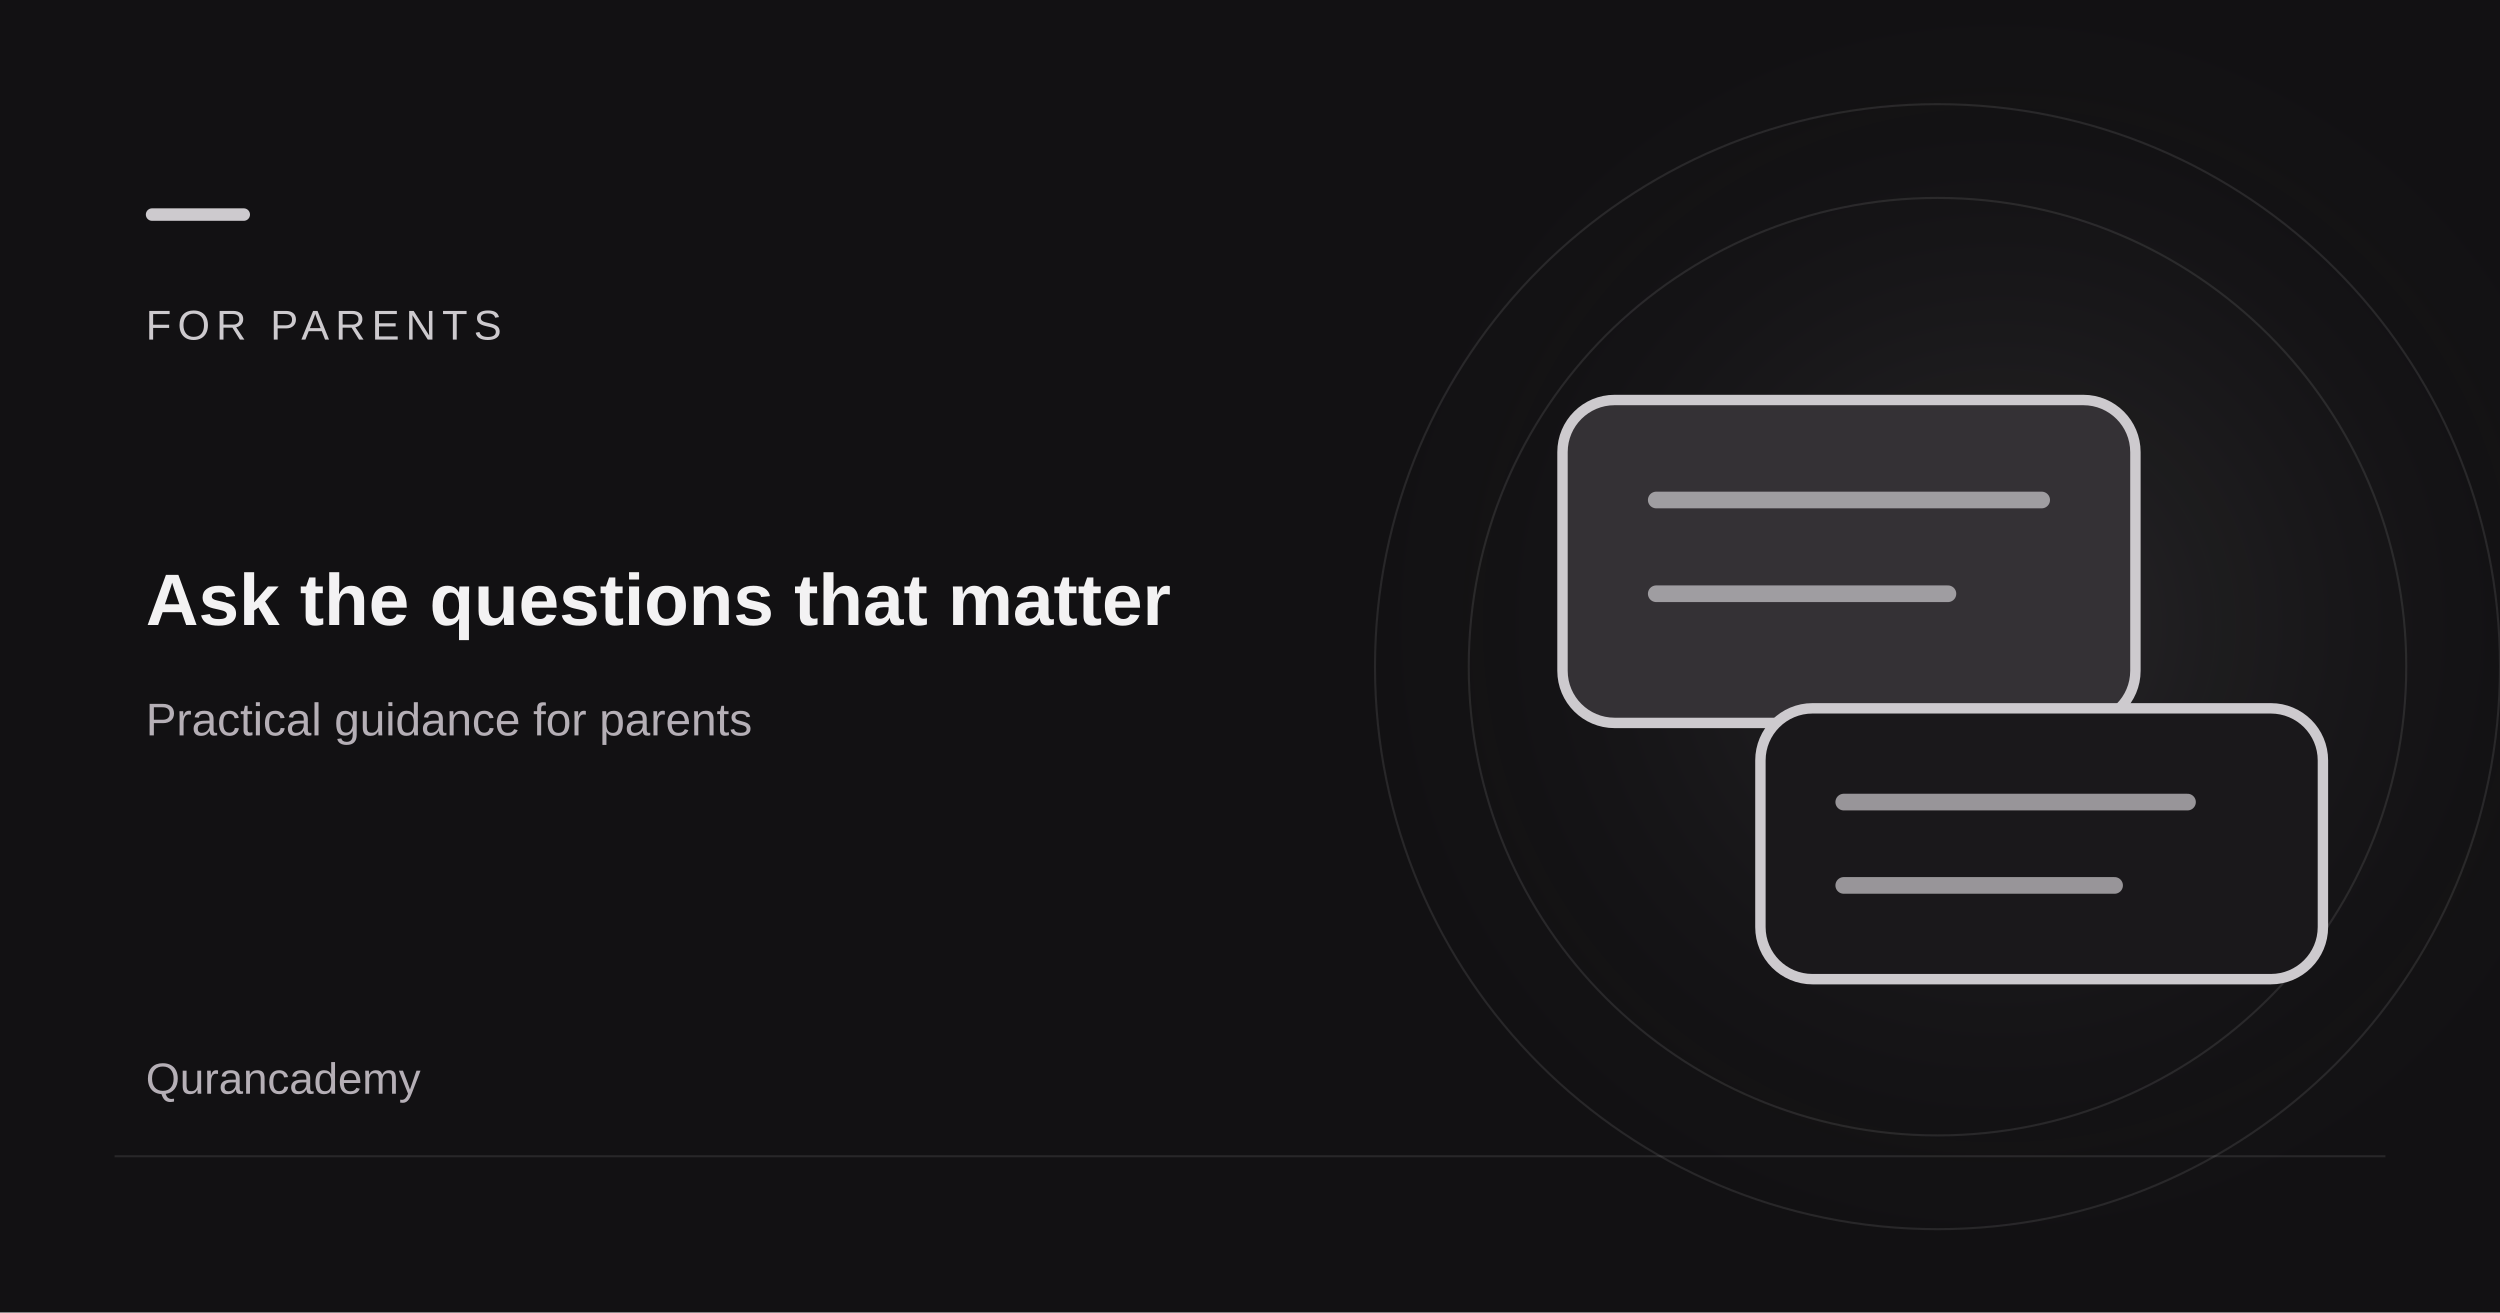
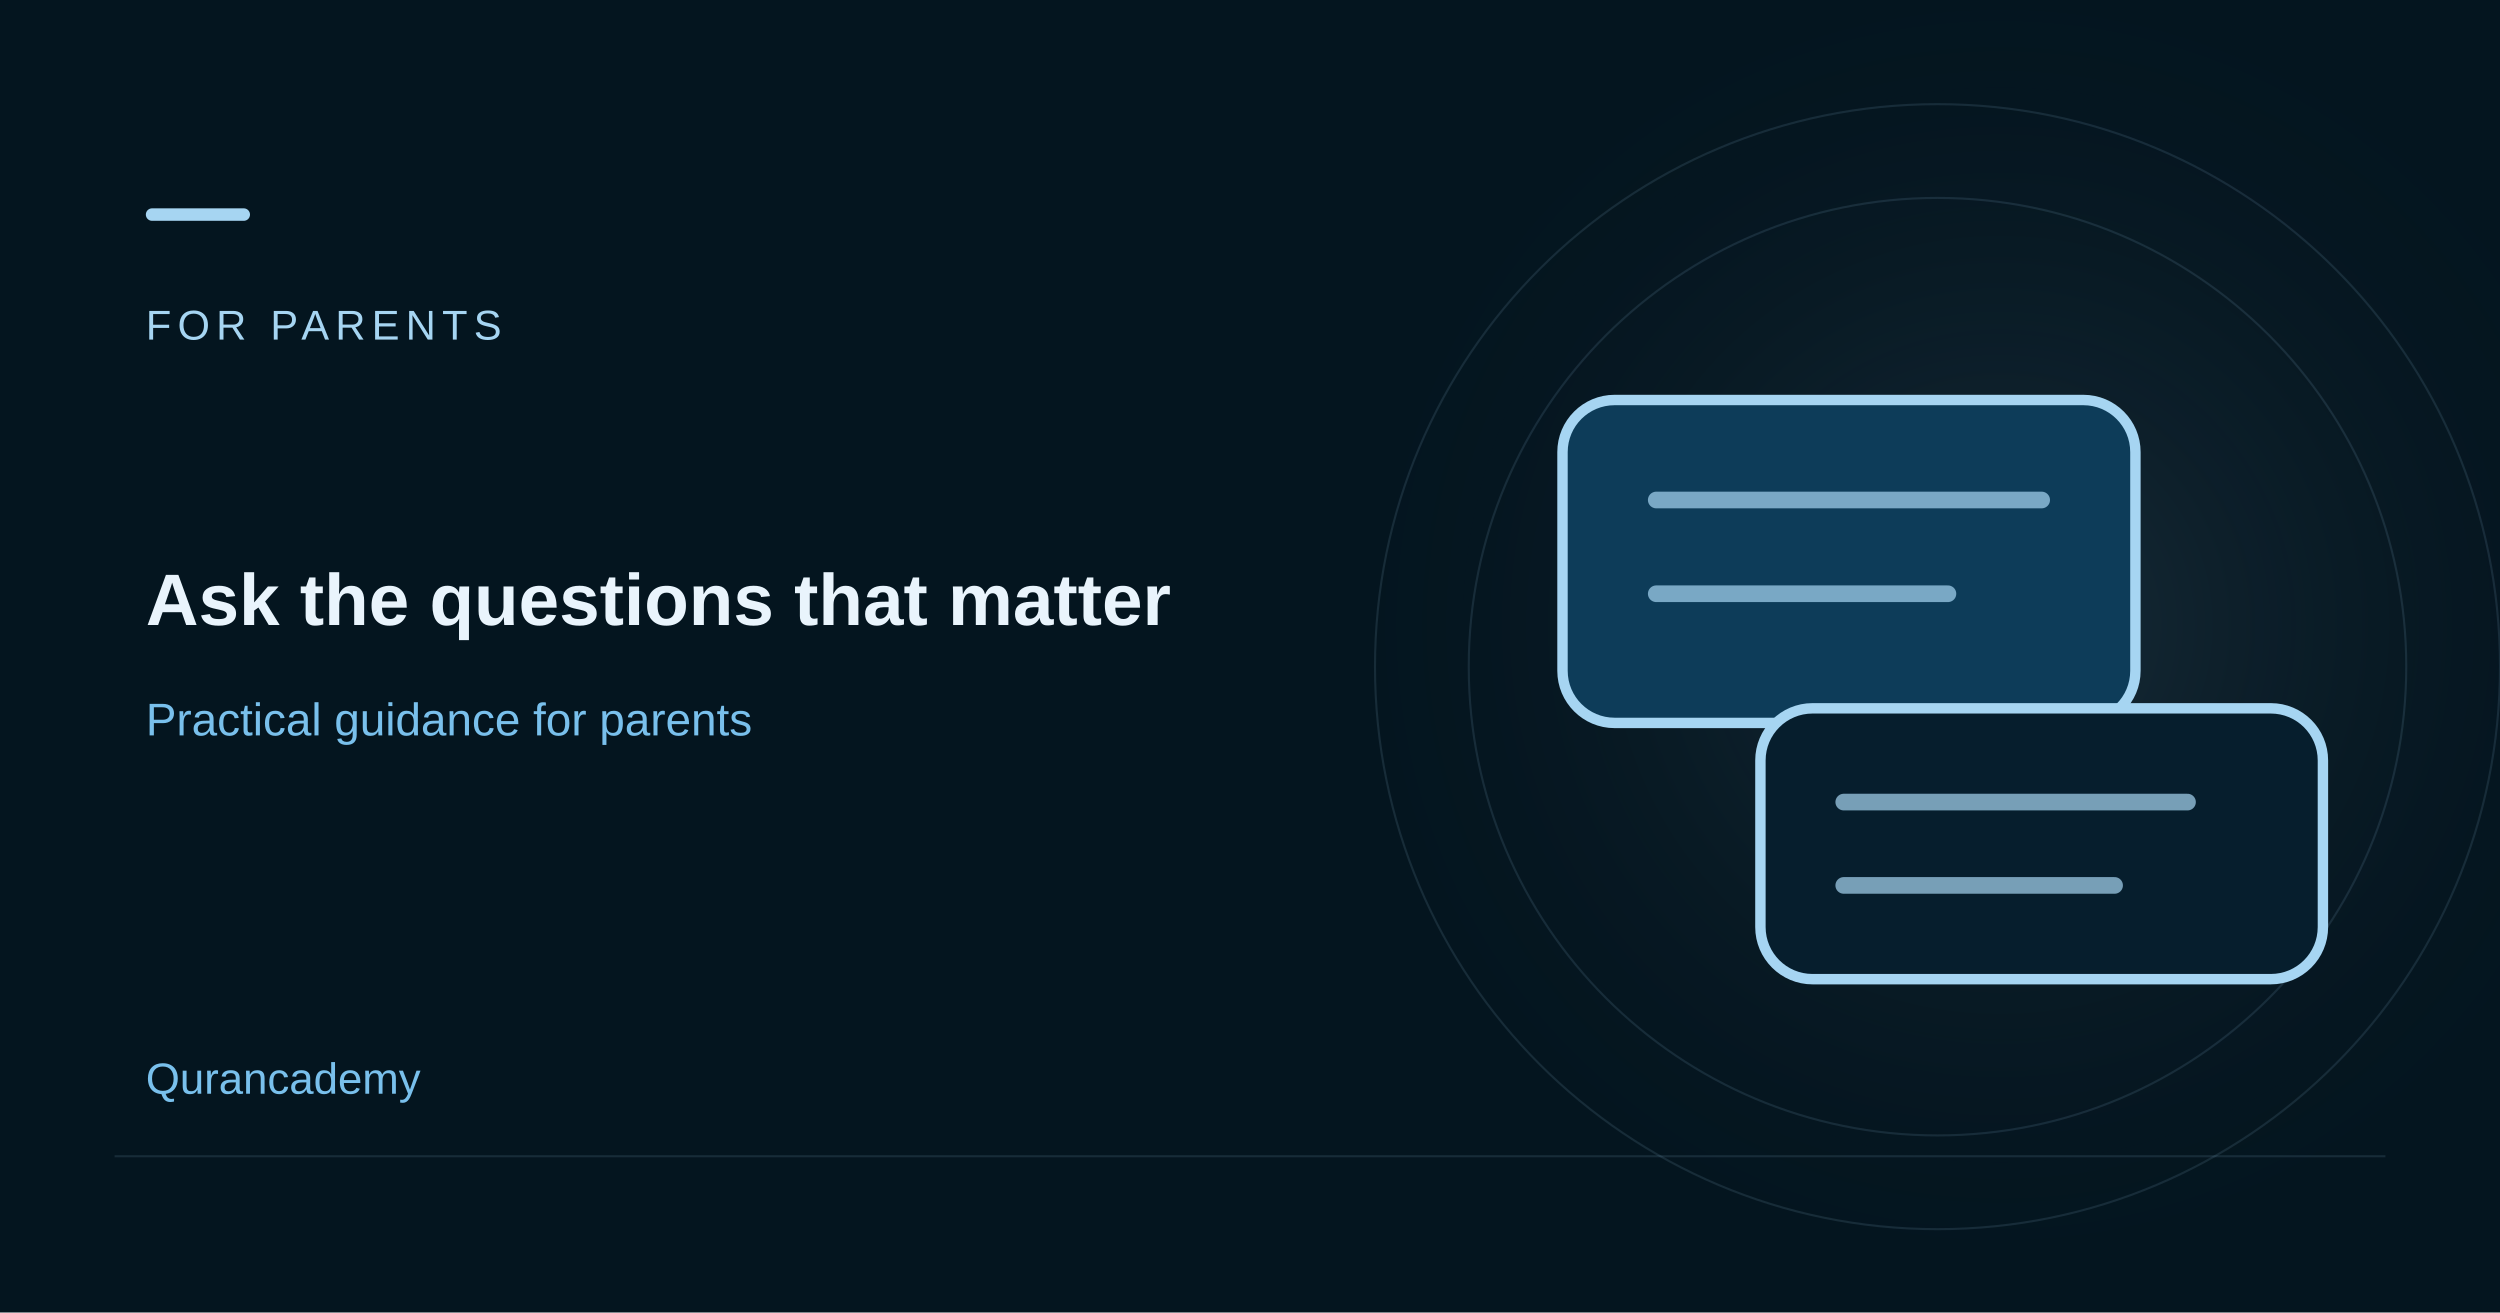
<svg xmlns="http://www.w3.org/2000/svg" width="1200" height="630" viewBox="0 0 1200 630">
  <defs>
    <radialGradient id="wash">
-       <stop stop-color="#cdcace" stop-opacity=".13" />
-       <stop offset="1" stop-color="#121113" stop-opacity="0" />
+       <stop stop-color="#a6d5f2" stop-opacity=".13" />
+       <stop offset="1" stop-color="#04151f" stop-opacity="0" />
    </radialGradient>
  </defs>
-   <rect width="1200" height="630" fill="#121113" />
+   <rect width="1200" height="630" fill="#04151f" />
  <circle cx="960" cy="300" r="320" fill="url(#wash)" />
-   <g fill="none" stroke="#cdcace" stroke-opacity=".12">
+   <g fill="none" stroke="#a6d5f2" stroke-opacity=".12">
    <circle cx="930" cy="320" r="225" />
    <circle cx="930" cy="320" r="270" />
    <path d="M55 555h1090" />
  </g>
-   <rect x="70" y="100" width="50" height="6" rx="3" fill="#cdcace" />
-   <text x="70" y="163" fill="#cdcace" font-family="Arial,sans-serif" font-size="20" letter-spacing="3">FOR PARENTS</text>
-   <text x="70" y="300" fill="#f3f2f3" font-family="Arial,sans-serif" font-size="35" font-weight="700">Ask the questions that matter</text>
-   <text x="70" y="353" fill="#b5afb6" font-family="Arial,sans-serif" font-size="22">Practical guidance for parents</text>
-   <text x="70" y="525" fill="#b5afb6" font-family="Arial,sans-serif" font-size="21">Qurancademy</text>
-   <rect x="750" y="192" width="275" height="155" rx="25" fill="#343135" stroke="#cdcace" stroke-width="5" />
-   <rect x="845" y="340" width="270" height="130" rx="25" fill="#1a181b" stroke="#cdcace" stroke-width="5" />
-   <path d="M795 240h185m-185 45h140m-50 100h165m-165 40h130" stroke="#cdcace" stroke-width="8" stroke-linecap="round" opacity=".7" />
+   <rect x="70" y="100" width="50" height="6" rx="3" fill="#a6d5f2" />
+   <text x="70" y="163" fill="#a6d5f2" font-family="Arial,sans-serif" font-size="20" letter-spacing="3">FOR PARENTS</text>
+   <text x="70" y="300" fill="#e9f4fc" font-family="Arial,sans-serif" font-size="35" font-weight="700">Ask the questions that matter</text>
+   <text x="70" y="353" fill="#79c0ec" font-family="Arial,sans-serif" font-size="22">Practical guidance for parents</text>
+   <text x="70" y="525" fill="#79c0ec" font-family="Arial,sans-serif" font-size="21">Qurancademy</text>
+   <rect x="750" y="192" width="275" height="155" rx="25" fill="#0d3c59" stroke="#a6d5f2" stroke-width="5" />
+   <rect x="845" y="340" width="270" height="130" rx="25" fill="#061e2d" stroke="#a6d5f2" stroke-width="5" />
+   <path d="M795 240h185m-185 45h140m-50 100h165m-165 40h130" stroke="#a6d5f2" stroke-width="8" stroke-linecap="round" opacity=".7" />
</svg>
